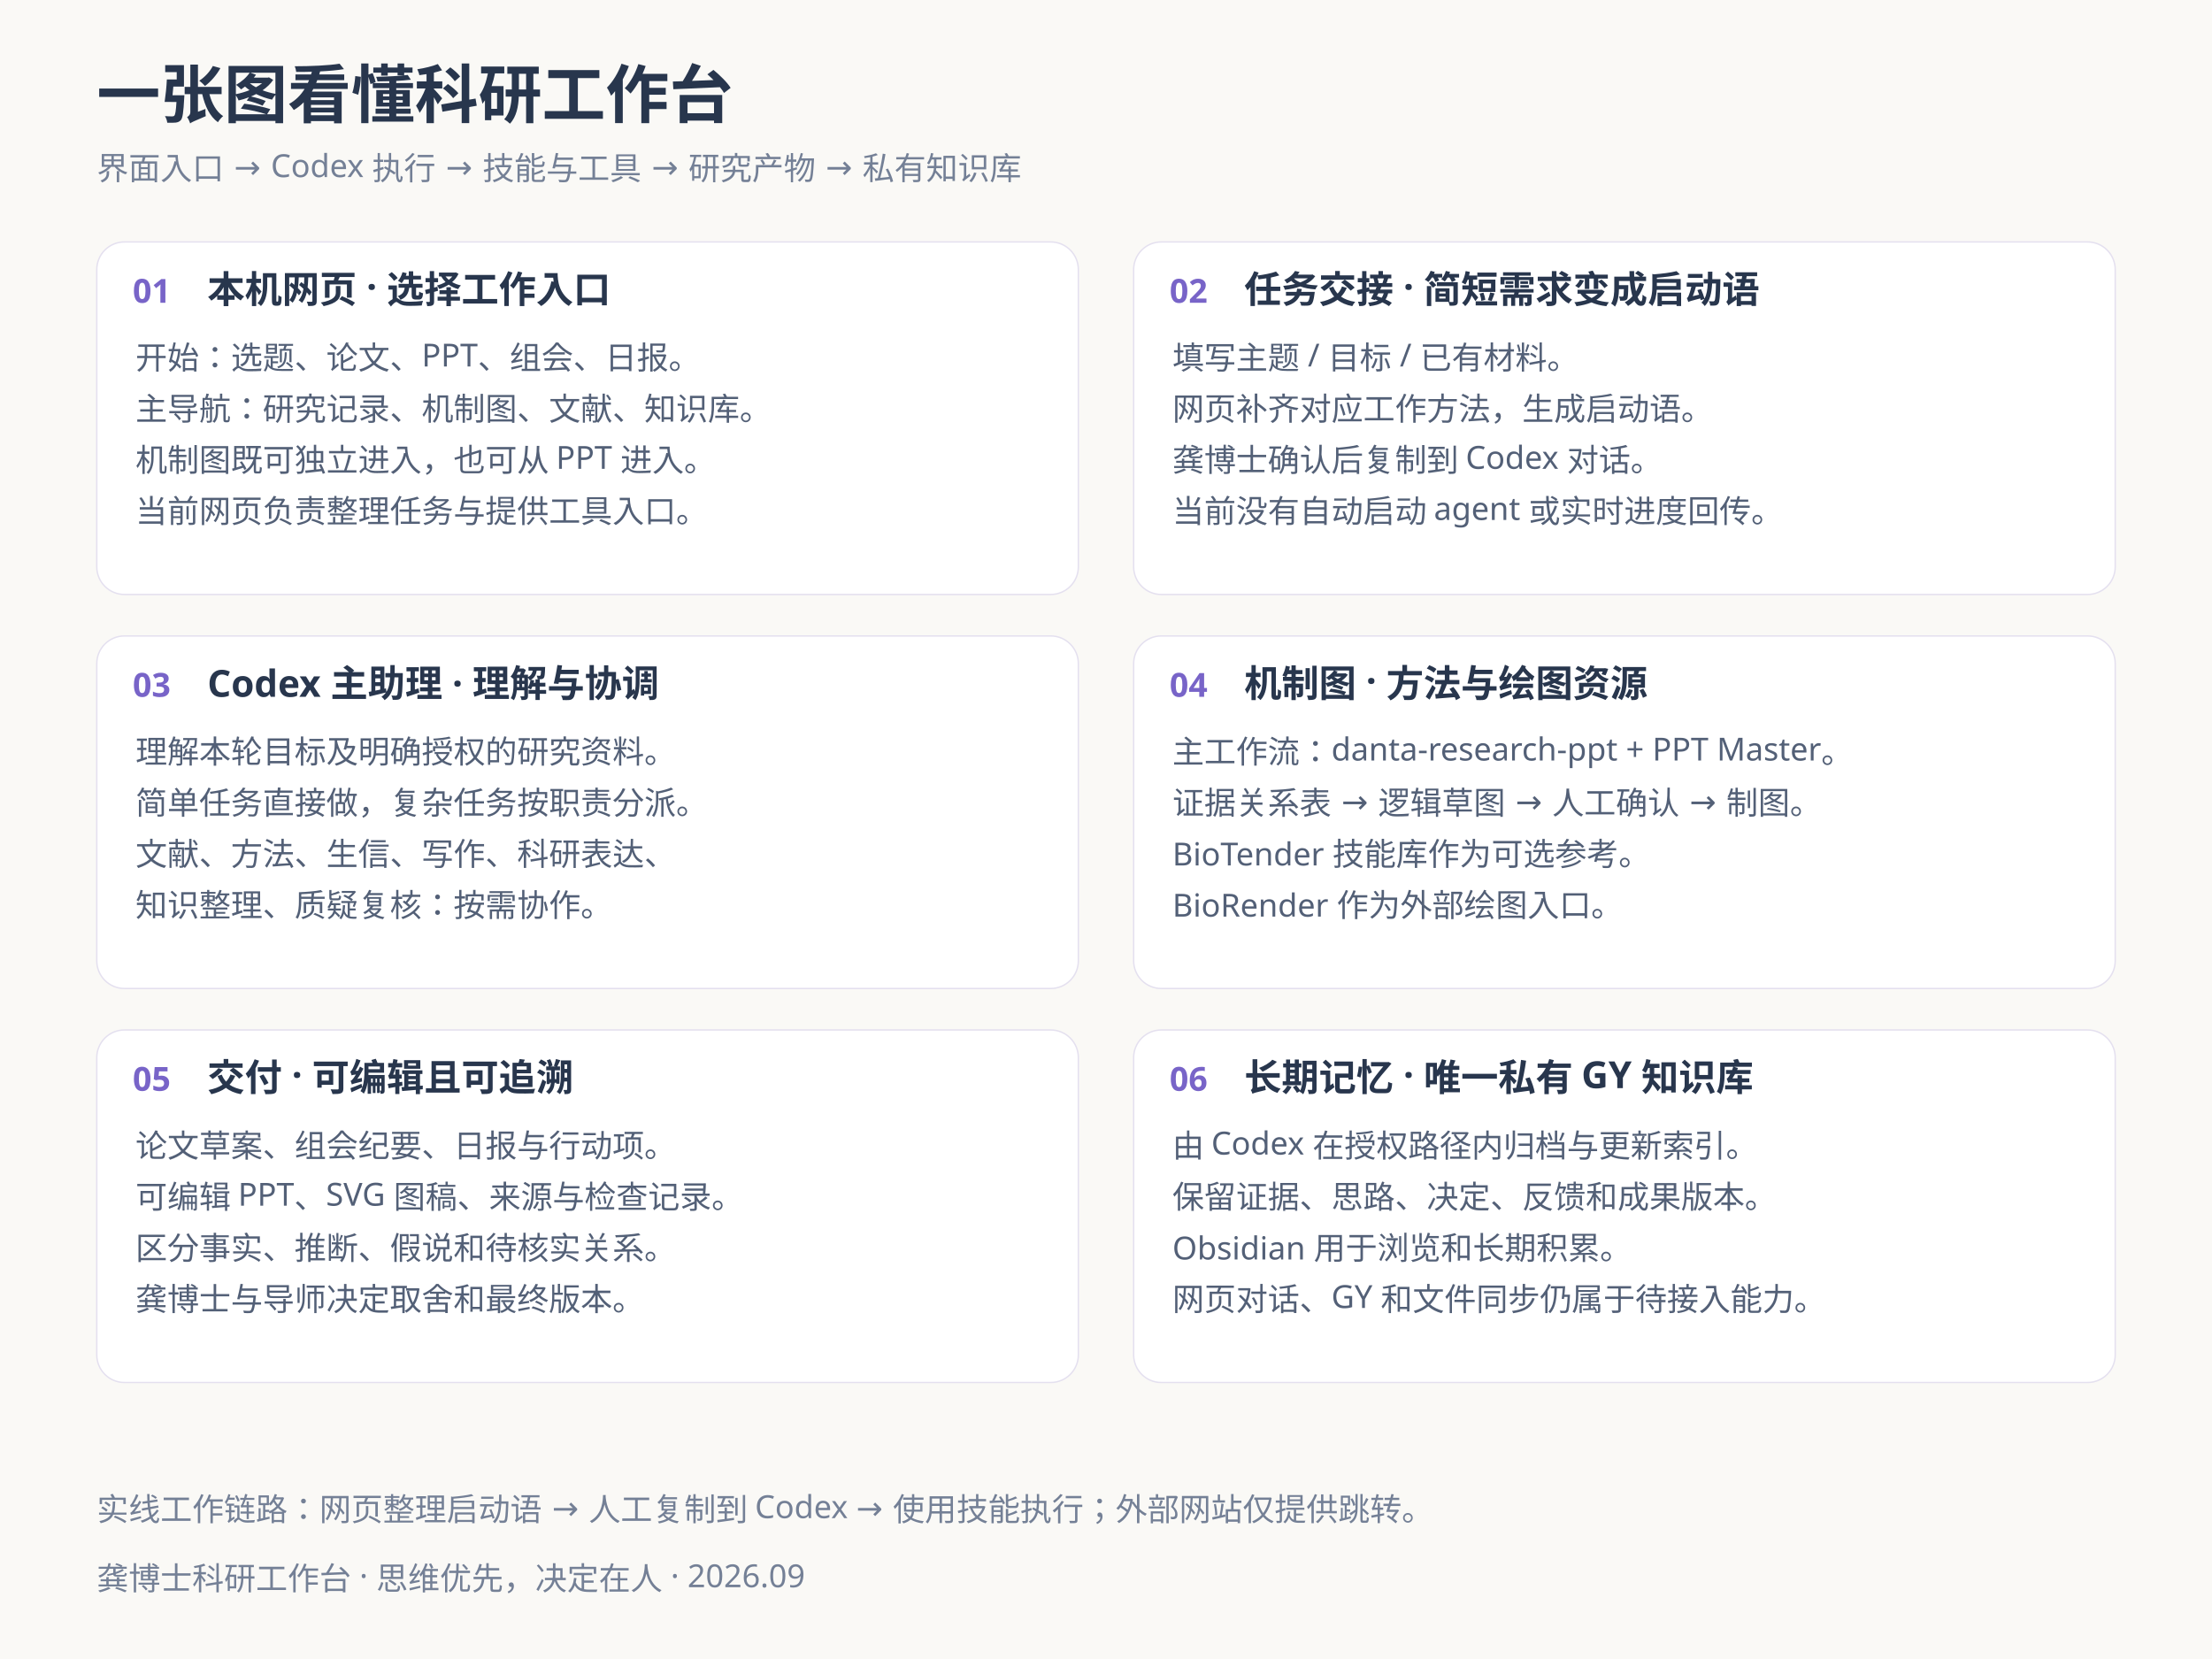
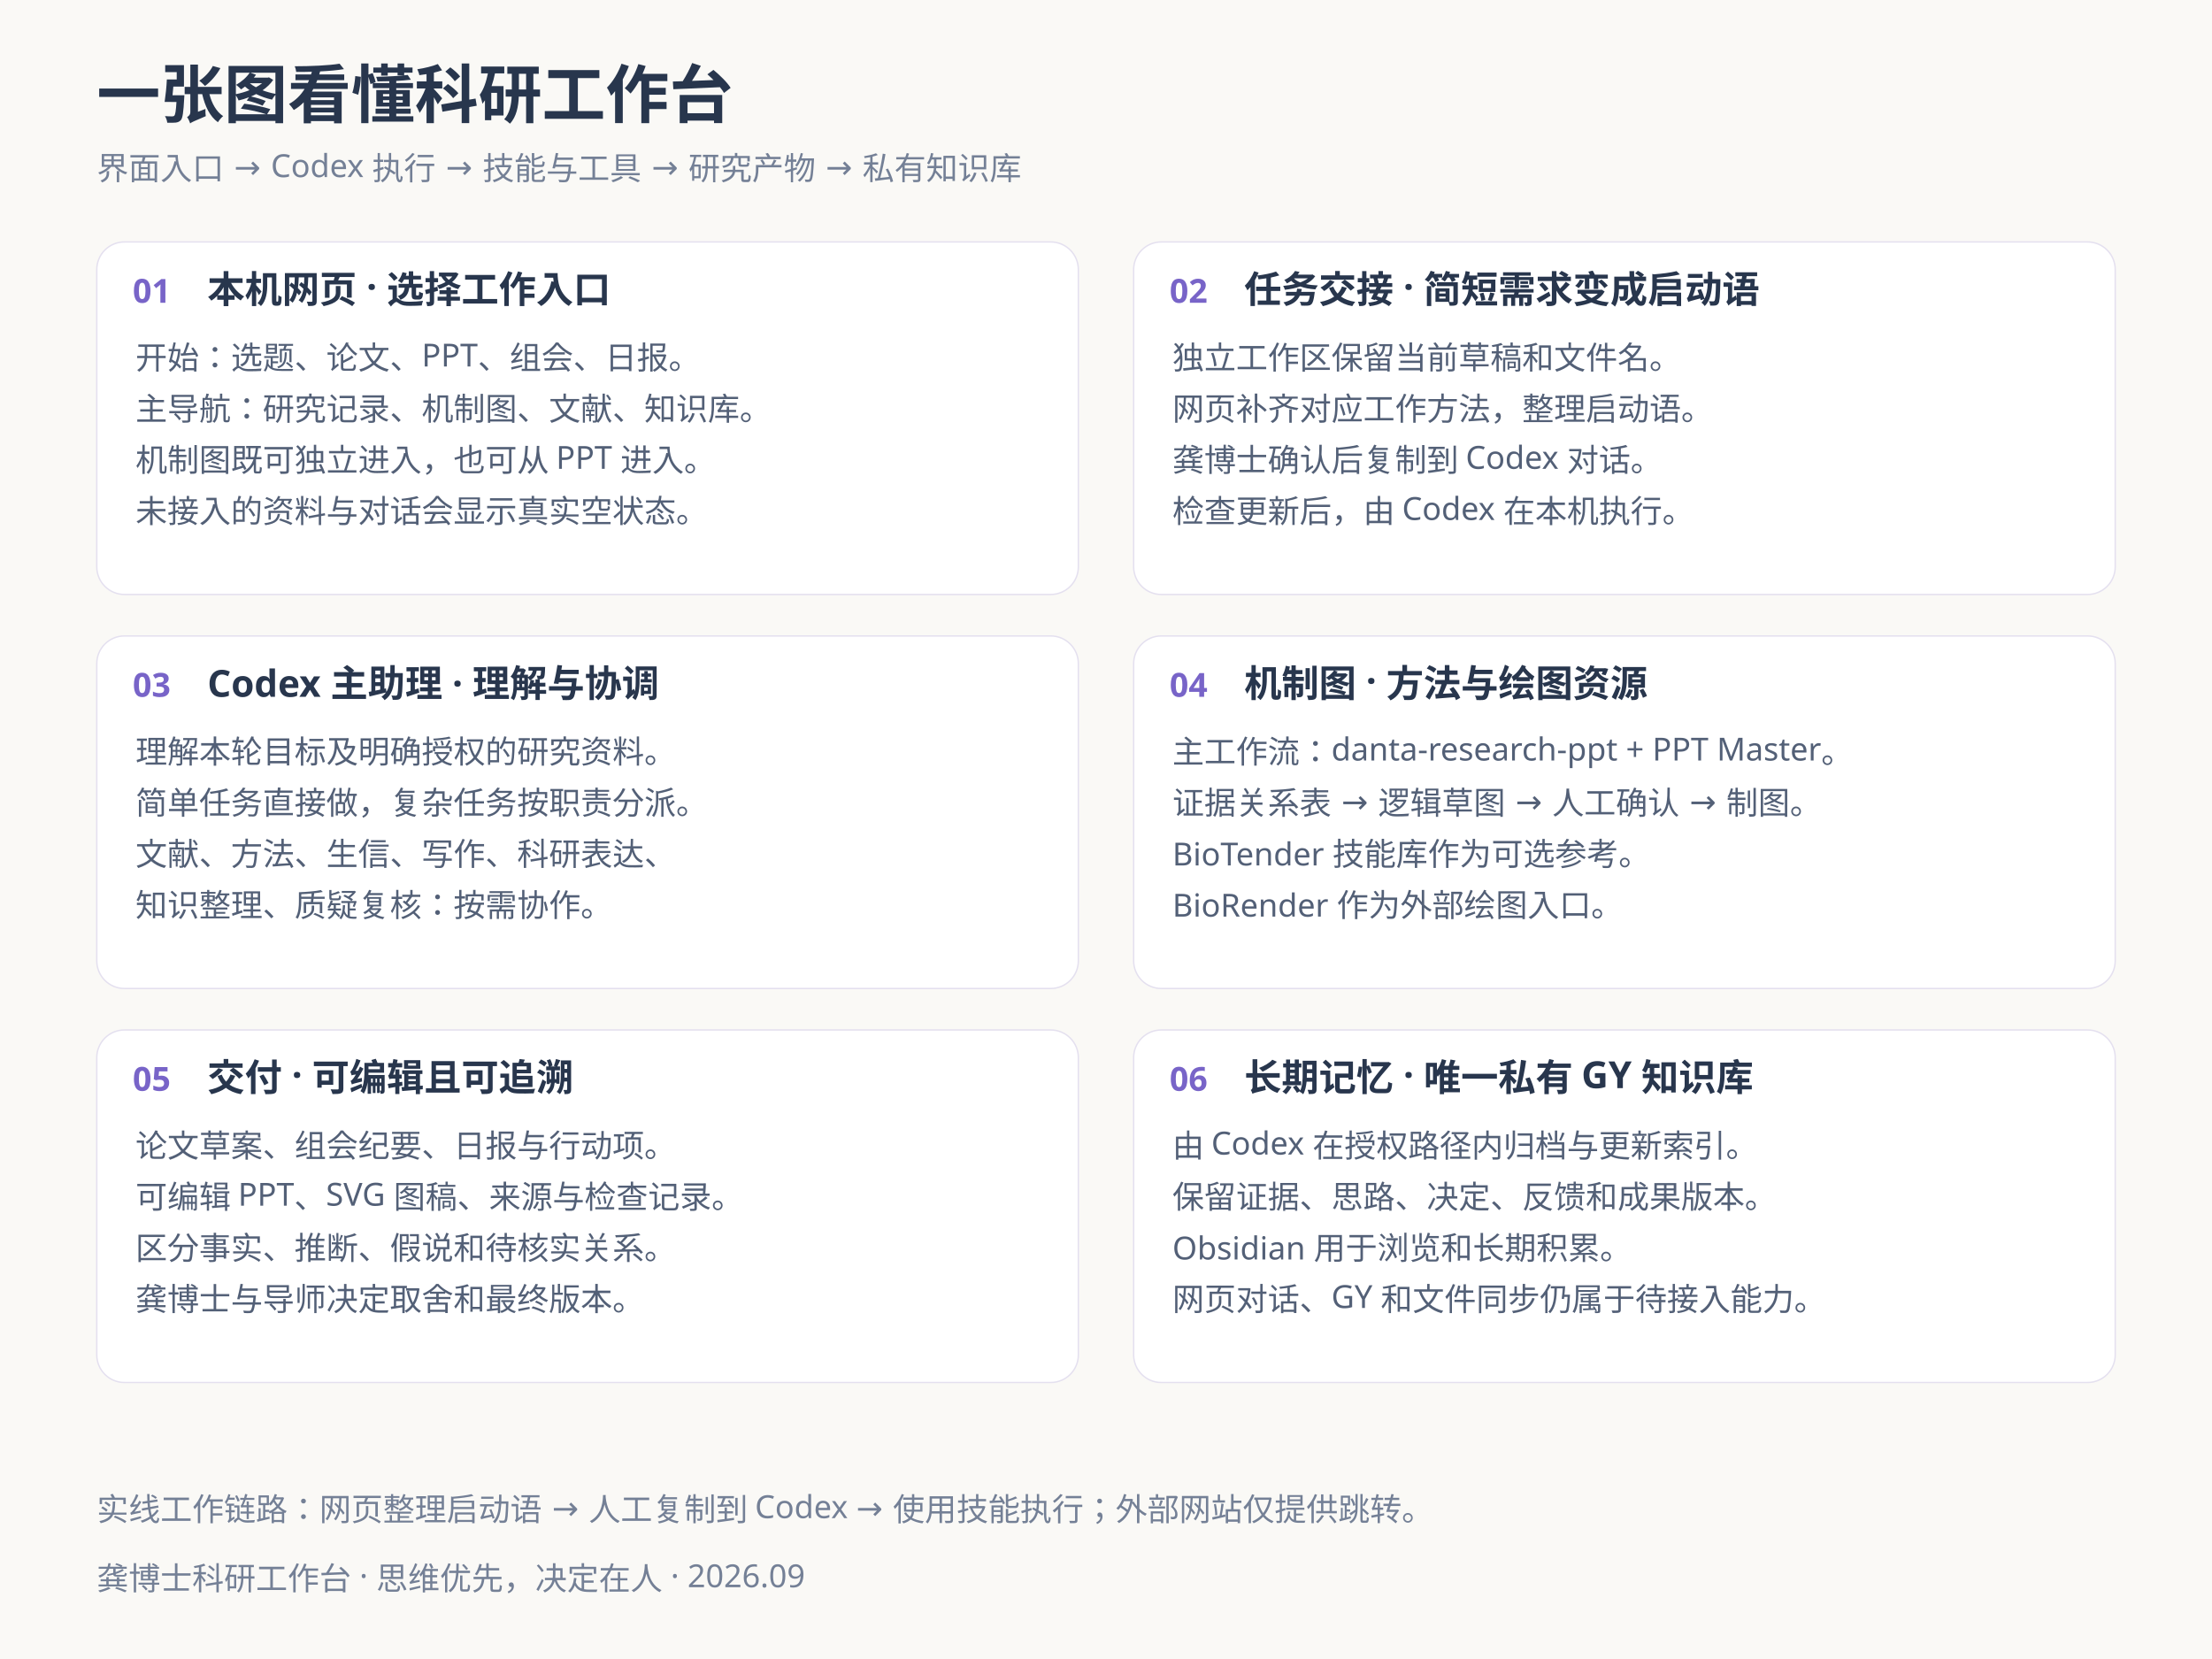
<svg xmlns="http://www.w3.org/2000/svg" width="1600" height="1200" viewBox="0 0 1600 1200">
  <rect width="1600" height="1200" fill="#FAF9F6" />
  <style>text{font-family:PingFang SC,Hiragino Sans GB,sans-serif;fill:#28364D}.title{font-size:46px;font-weight:700}.sub{font-size:23px;fill:#748096}.head{font-size:27px;font-weight:600}.body{font-size:23px;fill:#536077}.n{font-size:24px;fill:#7864C8;font-weight:600}</style>
  <text x="70" y="85" class="title">一张图看懂科研工作台</text>
  <text x="70" y="130" class="sub">界面入口 → Codex 执行 → 技能与工具 → 研究产物 → 私有知识库</text>
  <rect x="70" y="175" width="710" height="255" rx="20" fill="white" stroke="#E4E0EF" />
  <text x="96" y="219" class="n">01</text>
  <text x="150" y="219" class="head">本机网页 · 选择工作入口</text>
  <text x="98" y="267" class="body">开始：选题、论文、PPT、组会、日报。</text>
  <text x="98" y="304" class="body">主导航：研究记录、机制图、文献、知识库。</text>
  <text x="98" y="341" class="body">机制图既可独立进入，也可从 PPT 进入。</text>
-   <text x="98" y="378" class="body">当前网页负责整理任务与提供工具入口。</text>
+   <text x="98" y="378" class="body">未接入的资料与对话会显示真实空状态。</text>
  <rect x="820" y="175" width="710" height="255" rx="20" fill="white" stroke="#E4E0EF" />
  <text x="846" y="219" class="n">02</text>
  <text x="900" y="219" class="head">任务交接 · 简短需求变成启动语</text>
-   <text x="848" y="267" class="body">填写主题 / 目标 / 已有材料。</text>
-   <text x="848" y="304" class="body">网页补齐对应工作方法，生成启动语。</text>
+   <text x="848" y="267" class="body">独立工作区保留当前草稿和文件名。</text>
+   <text x="848" y="304" class="body">网页补齐对应工作方法，整理启动语。</text>
  <text x="848" y="341" class="body">龚博士确认后复制到 Codex 对话。</text>
-   <text x="848" y="378" class="body">当前没有自动启动 agent 或实时进度回传。</text>
+   <text x="848" y="378" class="body">检查更新后，由 Codex 在本机执行。</text>
  <rect x="70" y="460" width="710" height="255" rx="20" fill="white" stroke="#E4E0EF" />
  <text x="96" y="504" class="n">03</text>
  <text x="150" y="504" class="head">Codex 主助理 · 理解与协调</text>
  <text x="98" y="552" class="body">理解本轮目标及明确授权的研究资料。</text>
  <text x="98" y="589" class="body">简单任务直接做，复杂任务按职责分派。</text>
  <text x="98" y="626" class="body">文献、方法、生信、写作、科研表达、</text>
  <text x="98" y="663" class="body">知识整理、质疑复核：按需协作。</text>
  <rect x="820" y="460" width="710" height="255" rx="20" fill="white" stroke="#E4E0EF" />
  <text x="846" y="504" class="n">04</text>
  <text x="900" y="504" class="head">机制图 · 方法与绘图资源</text>
  <text x="848" y="552" class="body">主工作流：danta-research-ppt + PPT Master。</text>
  <text x="848" y="589" class="body">证据关系表 → 逻辑草图 → 人工确认 → 制图。</text>
  <text x="848" y="626" class="body">BioTender 技能库作为可选参考。</text>
  <text x="848" y="663" class="body">BioRender 作为外部绘图入口。</text>
  <rect x="70" y="745" width="710" height="255" rx="20" fill="white" stroke="#E4E0EF" />
  <text x="96" y="789" class="n">05</text>
  <text x="150" y="789" class="head">交付 · 可编辑且可追溯</text>
  <text x="98" y="837" class="body">论文草案、组会纪要、日报与行动项。</text>
  <text x="98" y="874" class="body">可编辑 PPT、SVG 图稿、来源与检查记录。</text>
  <text x="98" y="911" class="body">区分事实、推断、假说和待核实关系。</text>
  <text x="98" y="948" class="body">龚博士与导师决定取舍和最终版本。</text>
  <rect x="820" y="745" width="710" height="255" rx="20" fill="white" stroke="#E4E0EF" />
  <text x="846" y="789" class="n">06</text>
  <text x="900" y="789" class="head">长期记忆 · 唯一私有 GY 知识库</text>
  <text x="848" y="837" class="body">由 Codex 在授权路径内归档与更新索引。</text>
  <text x="848" y="874" class="body">保留证据、思路、决定、反馈和成果版本。</text>
  <text x="848" y="911" class="body">Obsidian 用于浏览和长期积累。</text>
  <text x="848" y="948" class="body">网页对话、GY 和文件同步仍属于待接入能力。</text>
  <text x="70" y="1100" class="sub">实线工作链路：网页整理启动语 → 人工复制到 Codex → 使用技能执行；外部网站仅提供跳转。</text>
  <text x="70" y="1150" class="sub">龚博士科研工作台  ·  思维优先，决定在人  ·  2026.09</text>
</svg>
